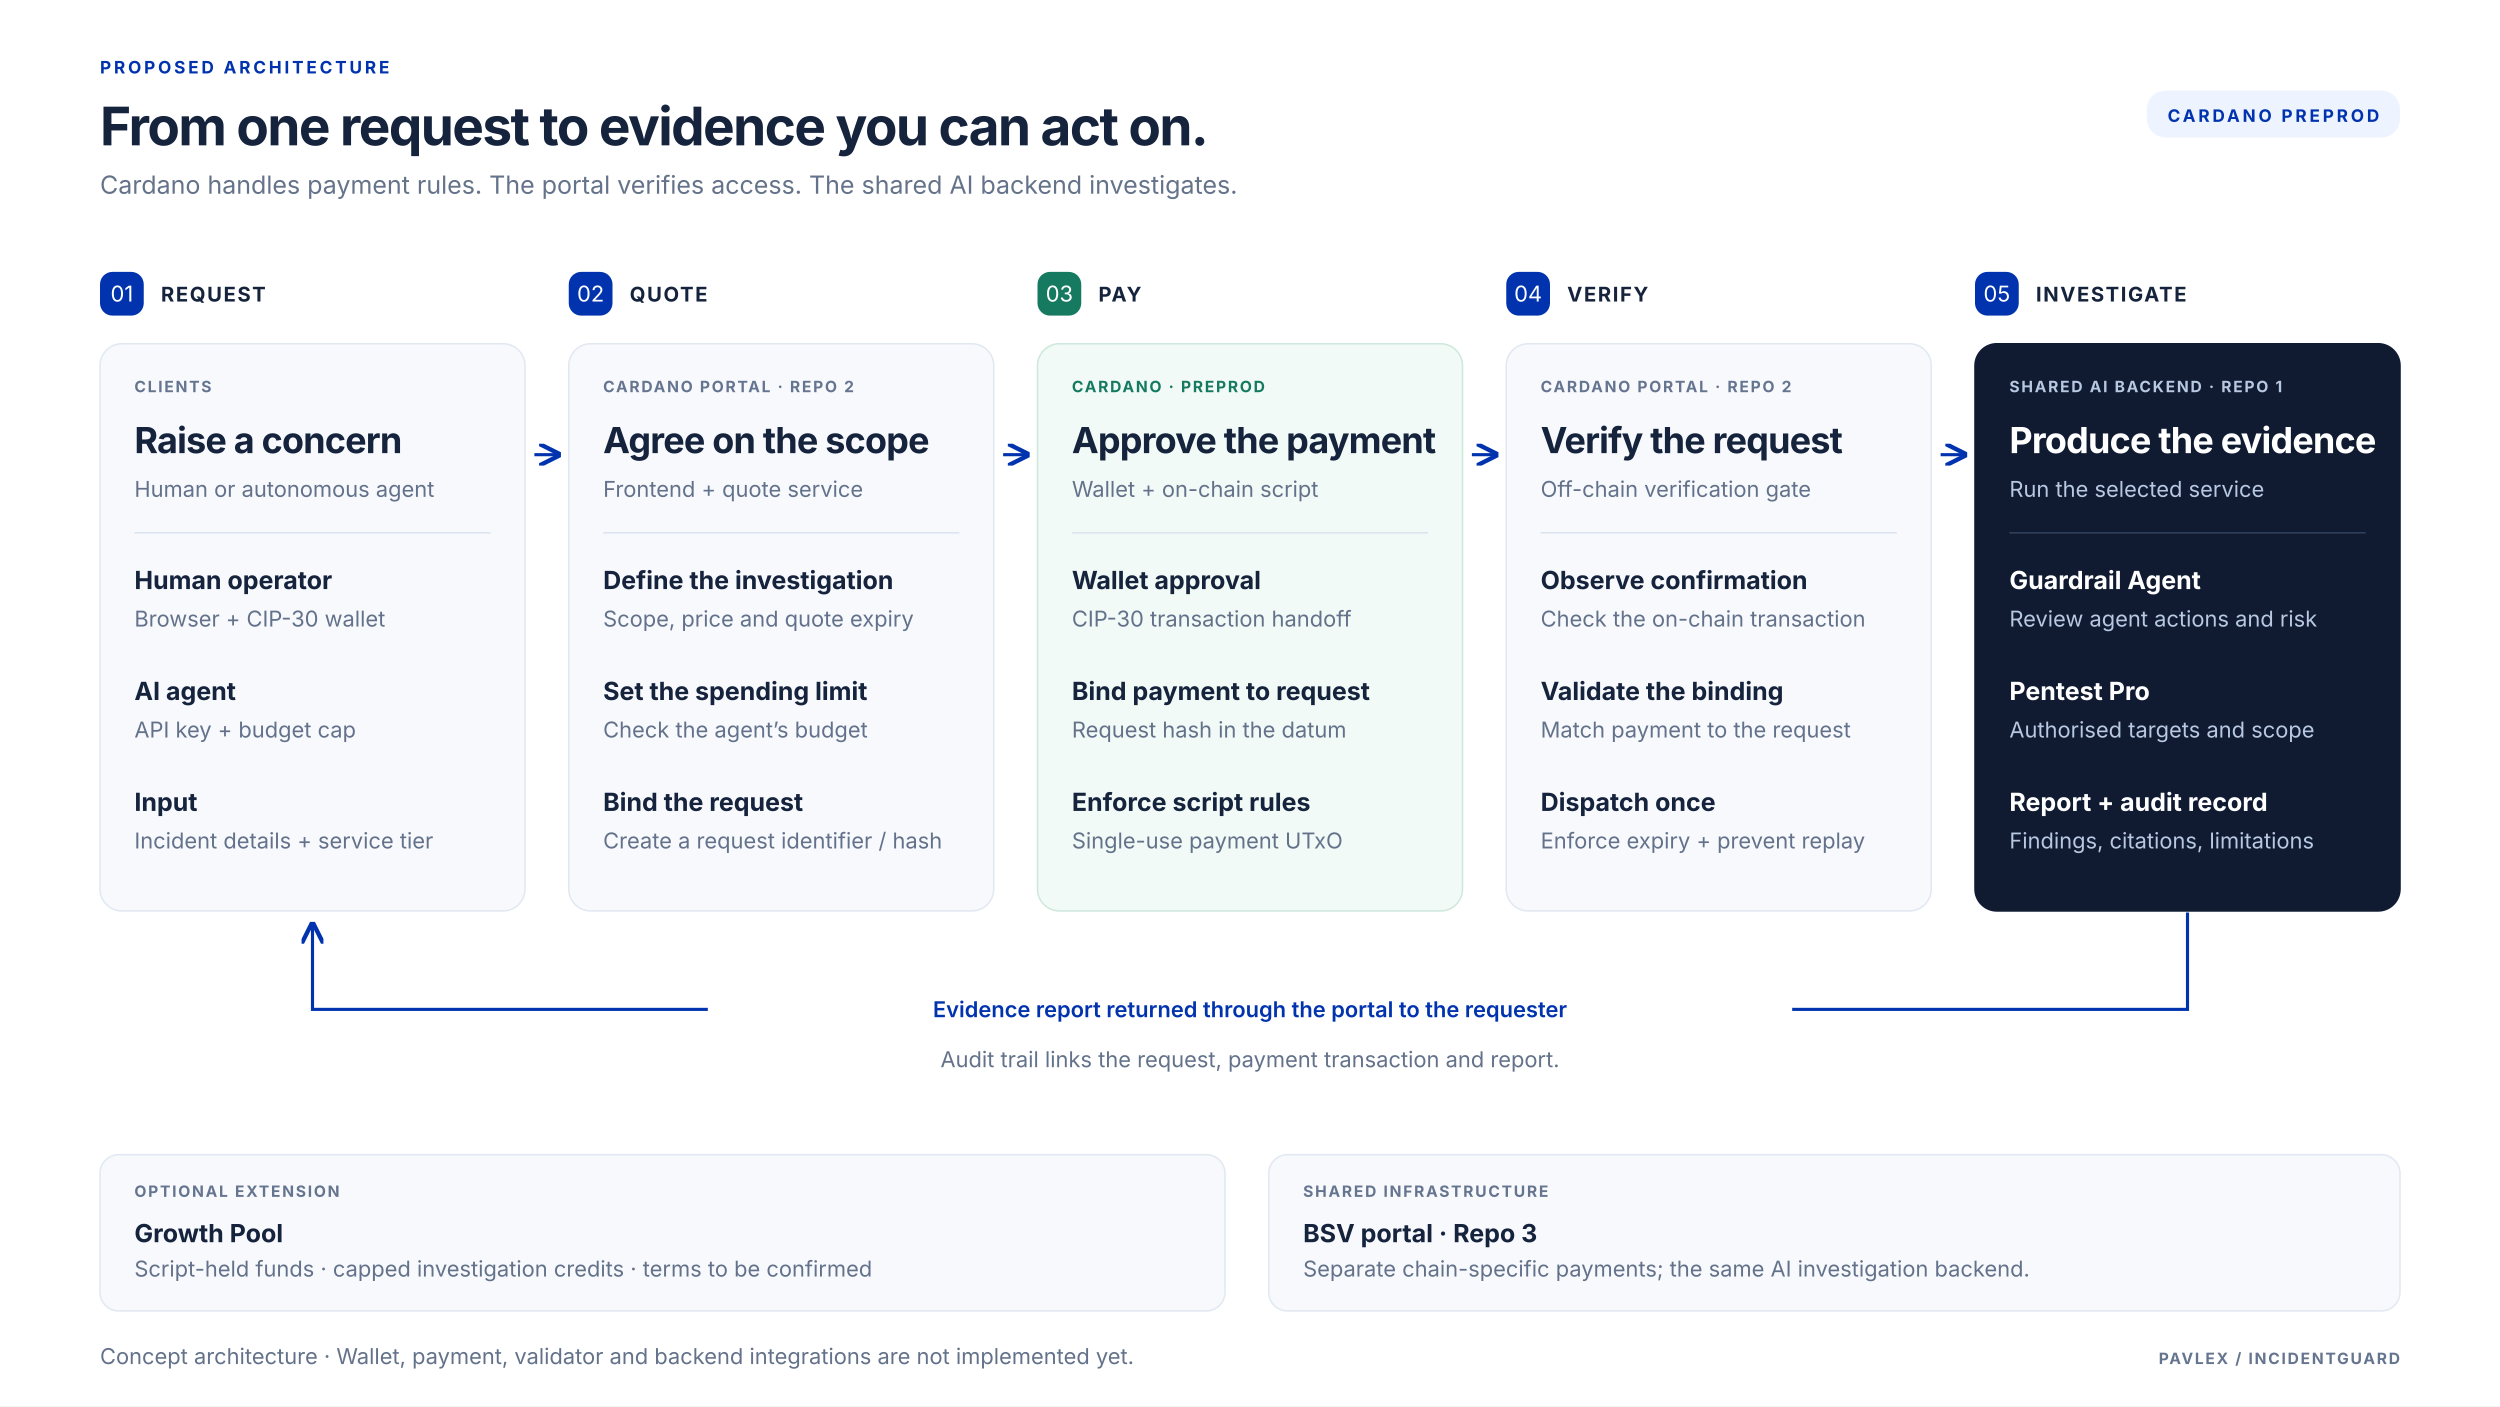
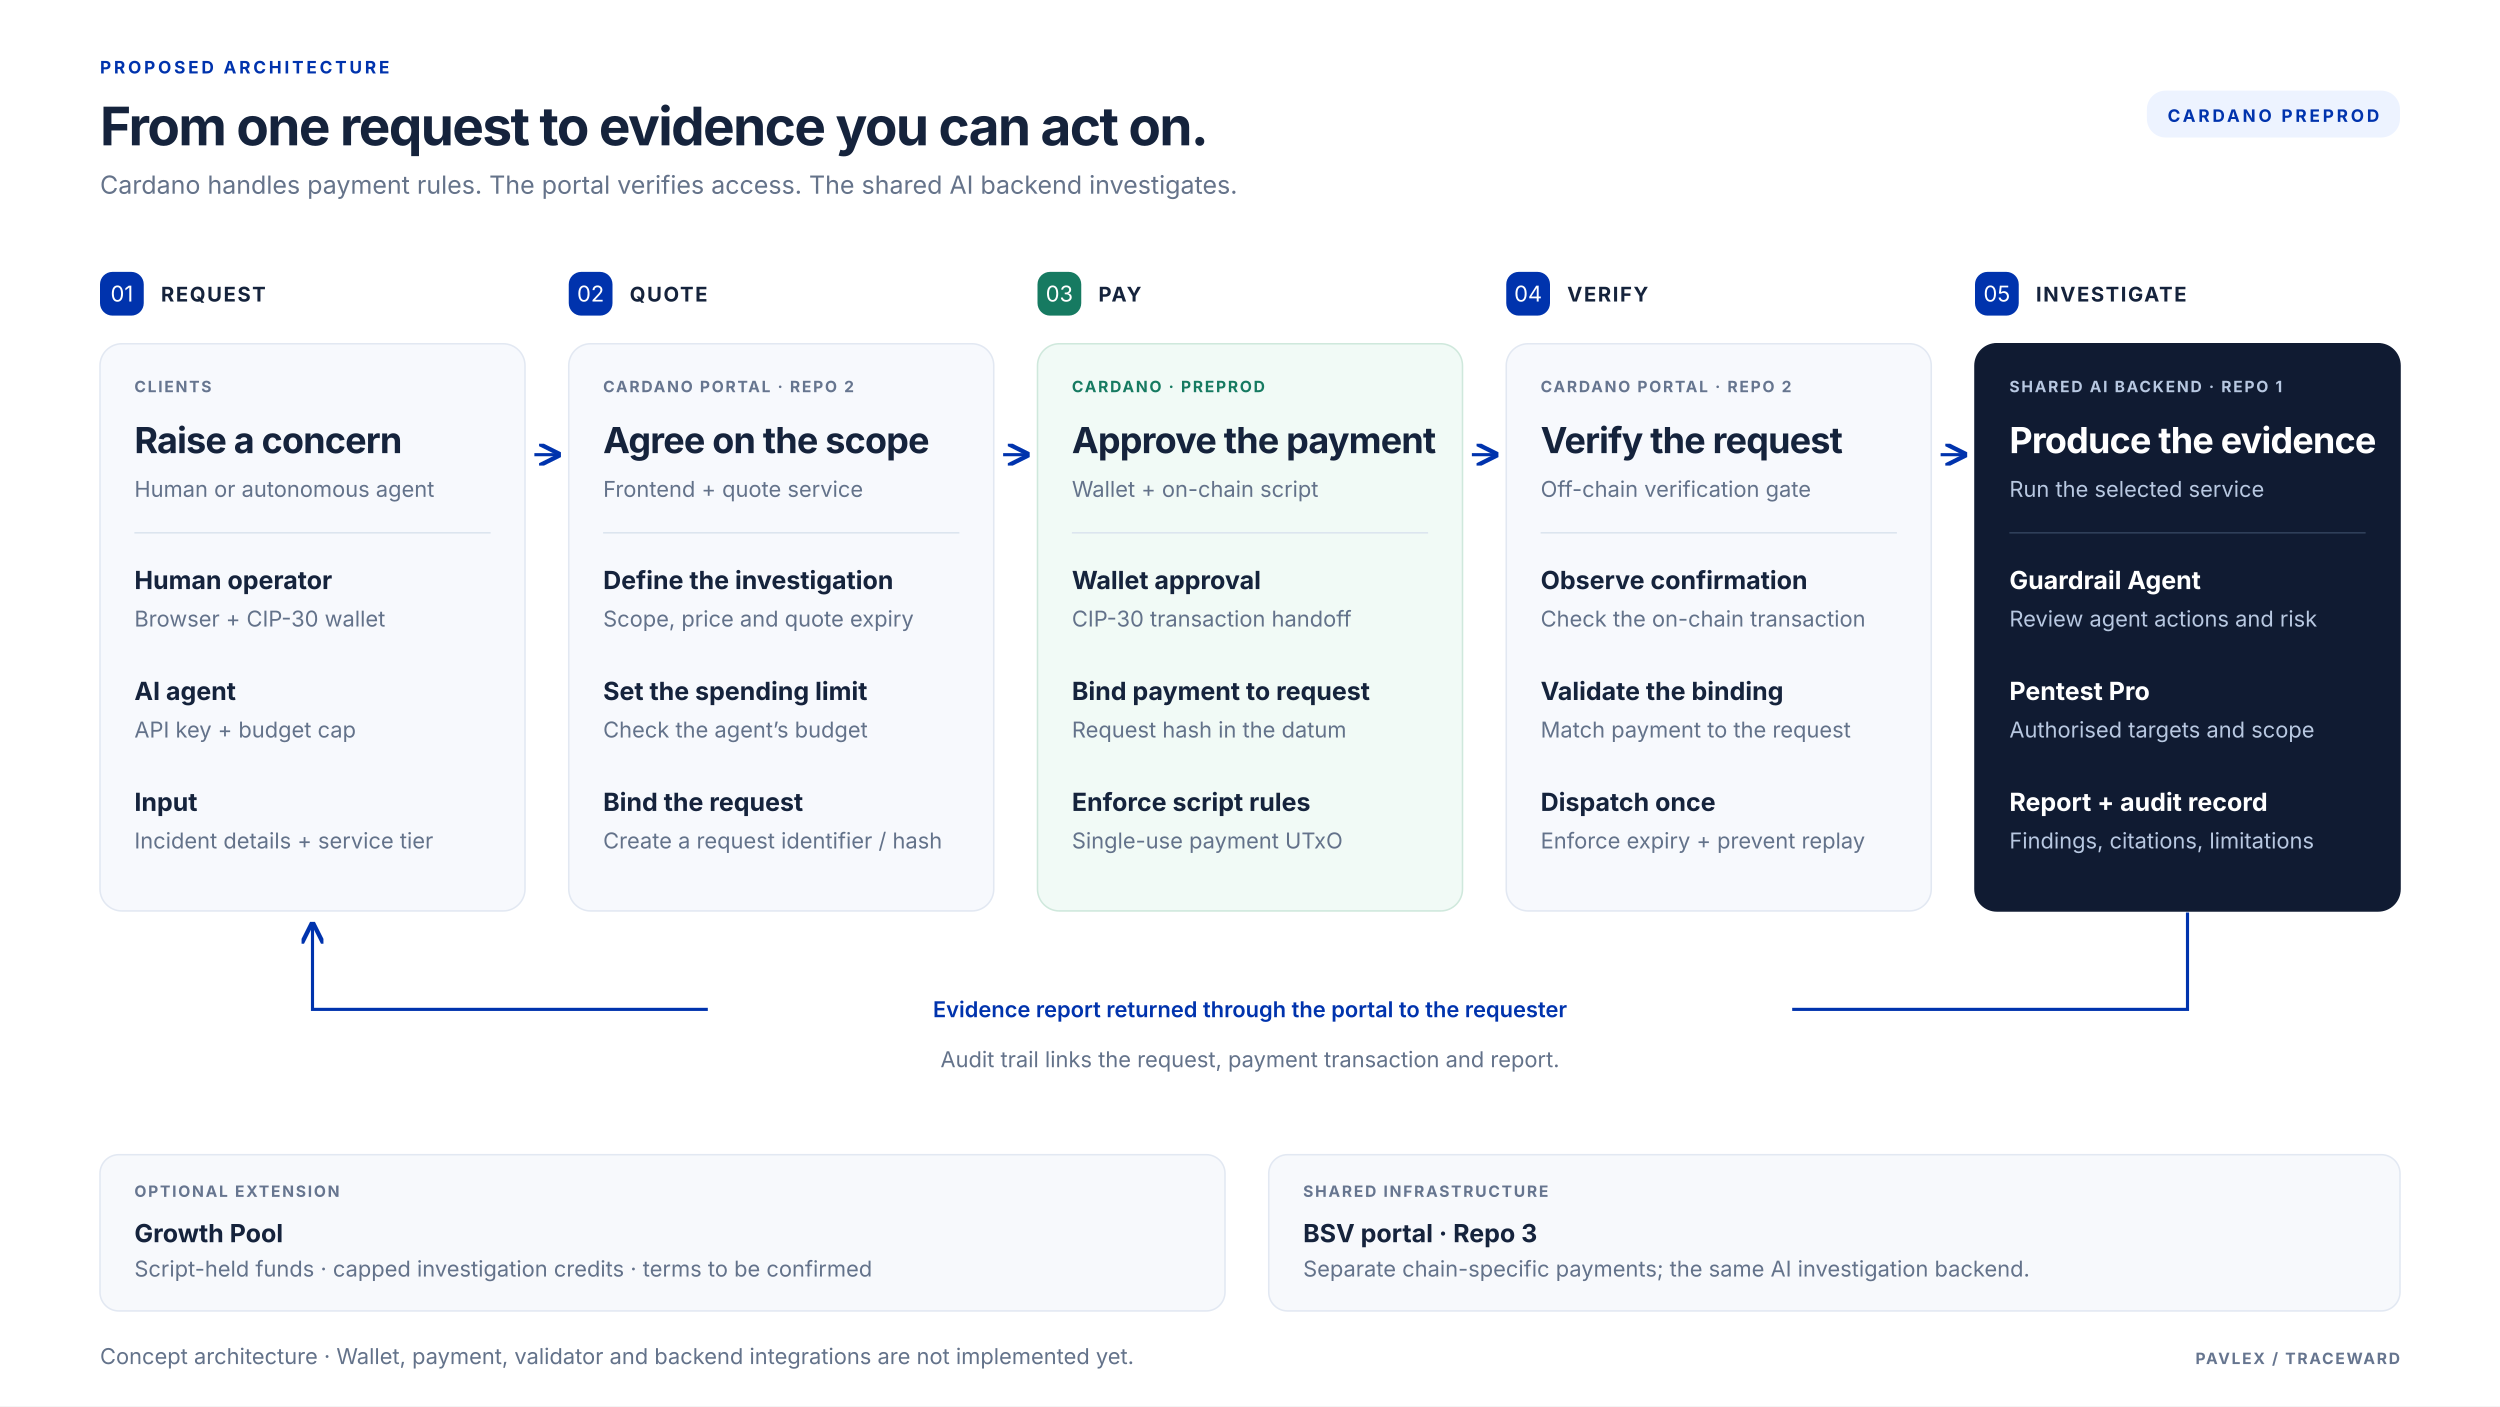
<svg xmlns="http://www.w3.org/2000/svg" width="1600" height="900" viewBox="0 0 1600 900" role="img" aria-labelledby="title desc">
  <defs>
    <marker id="arrow" markerWidth="7" markerHeight="7" refX="6" refY="3.5" orient="auto">
      <path d="M0 0L7 3.5L0 7" fill="none" stroke="#0033ad" stroke-width="1.4" />
    </marker>
    <style>text{font-family:Inter,Arial,sans-serif;fill:#15233c}.title{font-size:34px;font-weight:700;letter-spacing:-1px}.sub{font-size:16px;fill:#65738a}.eyebrow{font-size:11px;font-weight:700;letter-spacing:1.8px;fill:#0033ad}.step{font-size:13px;font-weight:700;letter-spacing:1px}.owner{font-size:10px;font-weight:700;letter-spacing:1.1px;fill:#66758f}.heading{font-size:23px;font-weight:700;letter-spacing:-.5px}.body{font-size:14px;fill:#63728a}.label{font-size:16px;font-weight:700}.small{font-size:14px;fill:#63728a}.white{fill:#fff}.pale{fill:#b8c8e1}.green{fill:#167a61}.return{font-size:14px;font-weight:600;fill:#0033ad}</style>
  </defs>
  <rect width="1600" height="900" fill="white" />
  <text x="64" y="47" class="eyebrow">PROPOSED ARCHITECTURE</text>
  <text x="64" y="93" class="title">From one request to evidence you can act on.</text>
  <text x="64" y="124" class="sub">Cardano handles payment rules. The portal verifies access. The shared AI backend investigates.</text>
  <rect x="1374" y="58" width="162" height="30" rx="12" fill="#edf3ff" stroke="none" />
  <text x="1455" y="78" class="eyebrow" text-anchor="middle">CARDANO PREPROD</text>
  <rect x="64" y="174" width="28" height="28" rx="8" fill="#0033ad" stroke="none" />
  <text x="78" y="193" class="small white" text-anchor="middle">01</text>
  <text x="103" y="193" class="step">REQUEST</text>
  <rect x="64" y="220" width="272" height="363" rx="14" fill="#f7f9fd" stroke="#e2e8f2" />
  <text x="86" y="251" class="owner">CLIENTS</text>
  <text x="86" y="290" class="heading">Raise a concern</text>
  <text x="86" y="318" class="small">Human or autonomous agent</text>
  <path d="M86 341H314" stroke="#dbe4ef" />
  <text x="86" y="377" class="label">Human operator</text>
  <text x="86" y="401" class="small">Browser + CIP-30 wallet</text>
  <text x="86" y="448" class="label">AI agent</text>
  <text x="86" y="472" class="small">API key + budget cap</text>
  <text x="86" y="519" class="label">Input</text>
  <text x="86" y="543" class="small">Incident details + service tier</text>
  <path d="M342 291H357" fill="none" stroke="#0033ad" stroke-width="2" marker-end="url(#arrow)" />
  <rect x="364" y="174" width="28" height="28" rx="8" fill="#0033ad" stroke="none" />
  <text x="378" y="193" class="small white" text-anchor="middle">02</text>
  <text x="403" y="193" class="step">QUOTE</text>
  <rect x="364" y="220" width="272" height="363" rx="14" fill="#f7f9fd" stroke="#e2e8f2" />
  <text x="386" y="251" class="owner">CARDANO PORTAL · REPO 2</text>
  <text x="386" y="290" class="heading">Agree on the scope</text>
  <text x="386" y="318" class="small">Frontend + quote service</text>
  <path d="M386 341H614" stroke="#dbe4ef" />
  <text x="386" y="377" class="label">Define the investigation</text>
  <text x="386" y="401" class="small">Scope, price and quote expiry</text>
  <text x="386" y="448" class="label">Set the spending limit</text>
  <text x="386" y="472" class="small">Check the agent’s budget</text>
  <text x="386" y="519" class="label">Bind the request</text>
  <text x="386" y="543" class="small">Create a request identifier / hash</text>
  <path d="M642 291H657" fill="none" stroke="#0033ad" stroke-width="2" marker-end="url(#arrow)" />
  <rect x="664" y="174" width="28" height="28" rx="8" fill="#167a61" stroke="none" />
  <text x="678" y="193" class="small white" text-anchor="middle">03</text>
  <text x="703" y="193" class="step">PAY</text>
  <rect x="664" y="220" width="272" height="363" rx="14" fill="#f1faf6" stroke="#cfe8dc" />
  <text x="686" y="251" class="owner green">CARDANO · PREPROD</text>
  <text x="686" y="290" class="heading">Approve the payment</text>
  <text x="686" y="318" class="small">Wallet + on-chain script</text>
  <path d="M686 341H914" stroke="#dbe4ef" />
  <text x="686" y="377" class="label">Wallet approval</text>
  <text x="686" y="401" class="small">CIP-30 transaction handoff</text>
  <text x="686" y="448" class="label">Bind payment to request</text>
  <text x="686" y="472" class="small">Request hash in the datum</text>
  <text x="686" y="519" class="label">Enforce script rules</text>
  <text x="686" y="543" class="small">Single-use payment UTxO</text>
  <path d="M942 291H957" fill="none" stroke="#0033ad" stroke-width="2" marker-end="url(#arrow)" />
  <rect x="964" y="174" width="28" height="28" rx="8" fill="#0033ad" stroke="none" />
  <text x="978" y="193" class="small white" text-anchor="middle">04</text>
  <text x="1003" y="193" class="step">VERIFY</text>
  <rect x="964" y="220" width="272" height="363" rx="14" fill="#f7f9fd" stroke="#e2e8f2" />
  <text x="986" y="251" class="owner">CARDANO PORTAL · REPO 2</text>
  <text x="986" y="290" class="heading">Verify the request</text>
  <text x="986" y="318" class="small">Off-chain verification gate</text>
  <path d="M986 341H1214" stroke="#dbe4ef" />
  <text x="986" y="377" class="label">Observe confirmation</text>
  <text x="986" y="401" class="small">Check the on-chain transaction</text>
  <text x="986" y="448" class="label">Validate the binding</text>
  <text x="986" y="472" class="small">Match payment to the request</text>
  <text x="986" y="519" class="label">Dispatch once</text>
  <text x="986" y="543" class="small">Enforce expiry + prevent replay</text>
  <path d="M1242 291H1257" fill="none" stroke="#0033ad" stroke-width="2" marker-end="url(#arrow)" />
  <rect x="1264" y="174" width="28" height="28" rx="8" fill="#0033ad" stroke="none" />
  <text x="1278" y="193" class="small white" text-anchor="middle">05</text>
  <text x="1303" y="193" class="step">INVESTIGATE</text>
  <rect x="1264" y="220" width="272" height="363" rx="14" fill="#101b32" stroke="#101b32" />
  <text x="1286" y="251" class="owner pale">SHARED AI BACKEND · REPO 1</text>
  <text x="1286" y="290" class="heading white">Produce the evidence</text>
  <text x="1286" y="318" class="small pale">Run the selected service</text>
  <path d="M1286 341H1514" stroke="#30405a" />
  <text x="1286" y="377" class="label white">Guardrail Agent</text>
  <text x="1286" y="401" class="small pale">Review agent actions and risk</text>
  <text x="1286" y="448" class="label white">Pentest Pro</text>
  <text x="1286" y="472" class="small pale">Authorised targets and scope</text>
  <text x="1286" y="519" class="label white">Report + audit record</text>
  <text x="1286" y="543" class="small pale">Findings, citations, limitations</text>
  <path d="M1400 584V646H200V592" fill="none" stroke="#0033ad" stroke-width="2" marker-end="url(#arrow)" />
  <rect x="453" y="626" width="694" height="40" rx="12" fill="white" stroke="none" />
  <text x="800" y="651" class="return" text-anchor="middle">Evidence report returned through the portal to the requester</text>
  <text x="800" y="683" class="small" text-anchor="middle">Audit trail links the request, payment transaction and report.</text>
  <rect x="64" y="739" width="720" height="100" rx="12" fill="#f7f9fc" stroke="#e2e8f2" />
  <text x="86" y="766" class="owner">OPTIONAL EXTENSION</text>
  <text x="86" y="795" class="label">Growth Pool</text>
  <text x="86" y="817" class="body">Script-held funds · capped investigation credits · terms to be confirmed</text>
  <rect x="812" y="739" width="724" height="100" rx="12" fill="#f7f9fc" stroke="#e2e8f2" />
  <text x="834" y="766" class="owner">SHARED INFRASTRUCTURE</text>
  <text x="834" y="795" class="label">BSV portal · Repo 3</text>
  <text x="834" y="817" class="body">Separate chain-specific payments; the same AI investigation backend.</text>
  <text x="64" y="873" class="small">Concept architecture · Wallet, payment, validator and backend integrations are not implemented yet.</text>
-   <text x="1536" y="873" class="owner" text-anchor="end">PAVLEX / INCIDENTGUARD</text>
+   <text x="1536" y="873" class="owner" text-anchor="end">PAVLEX / TRACEWARD</text>
</svg>
